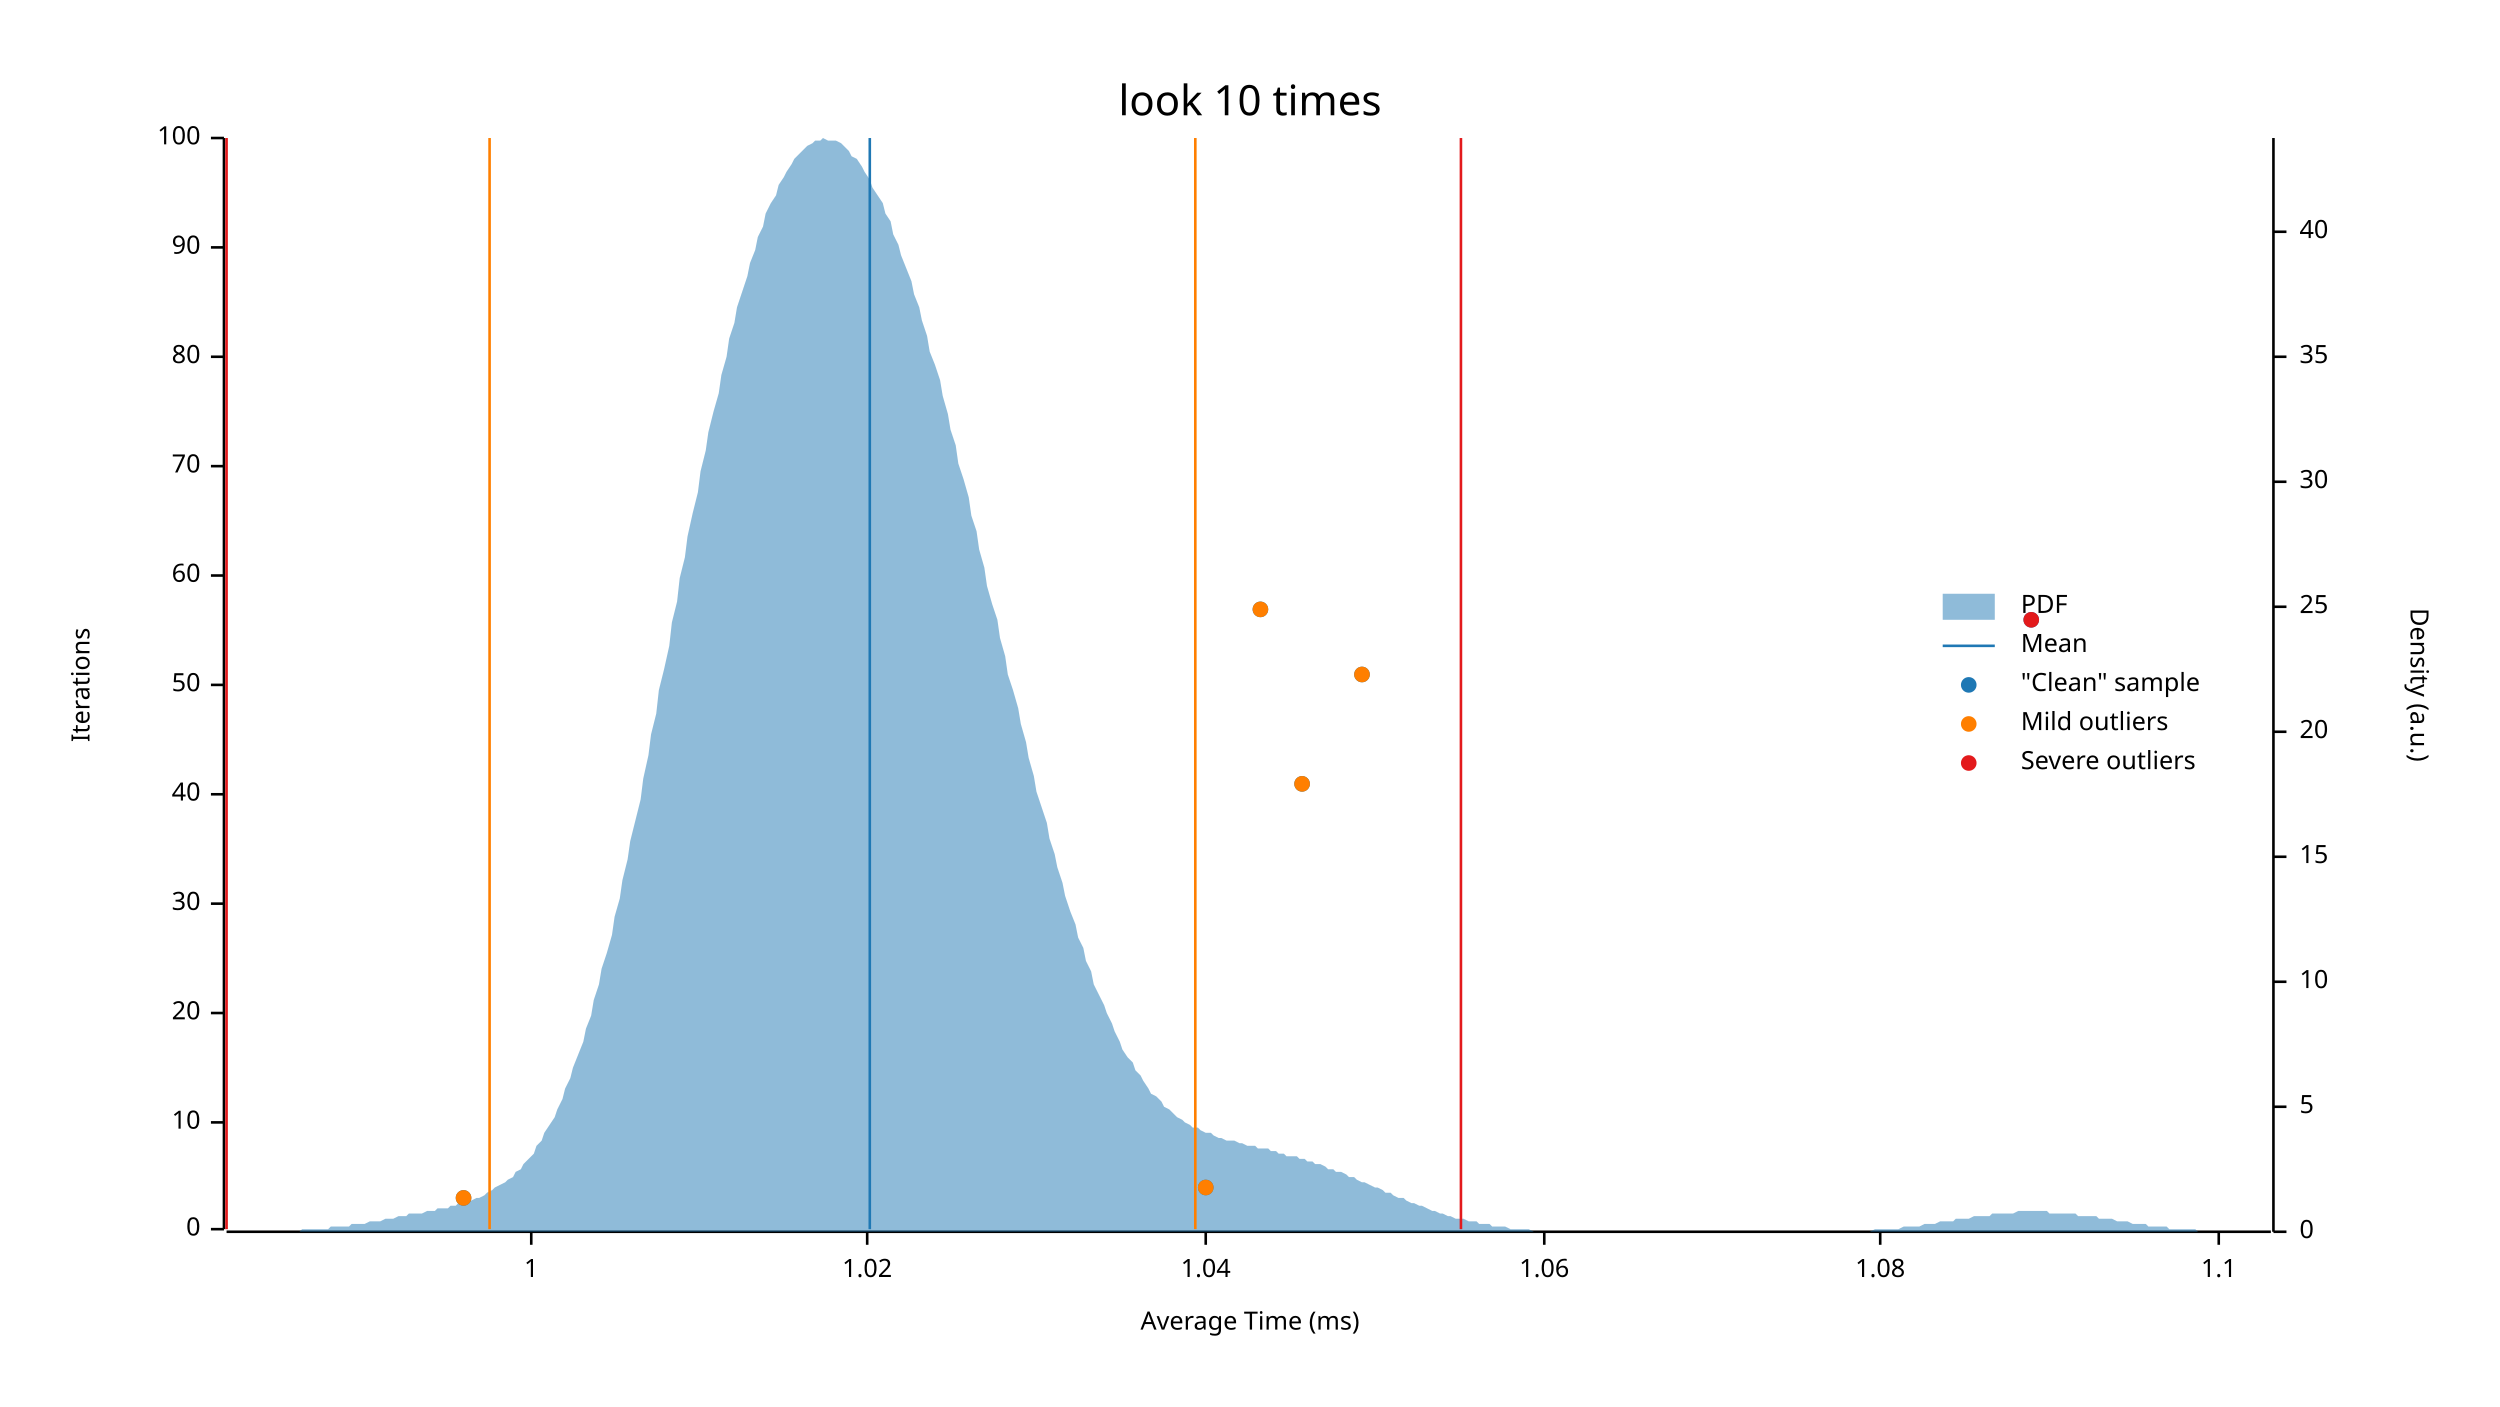
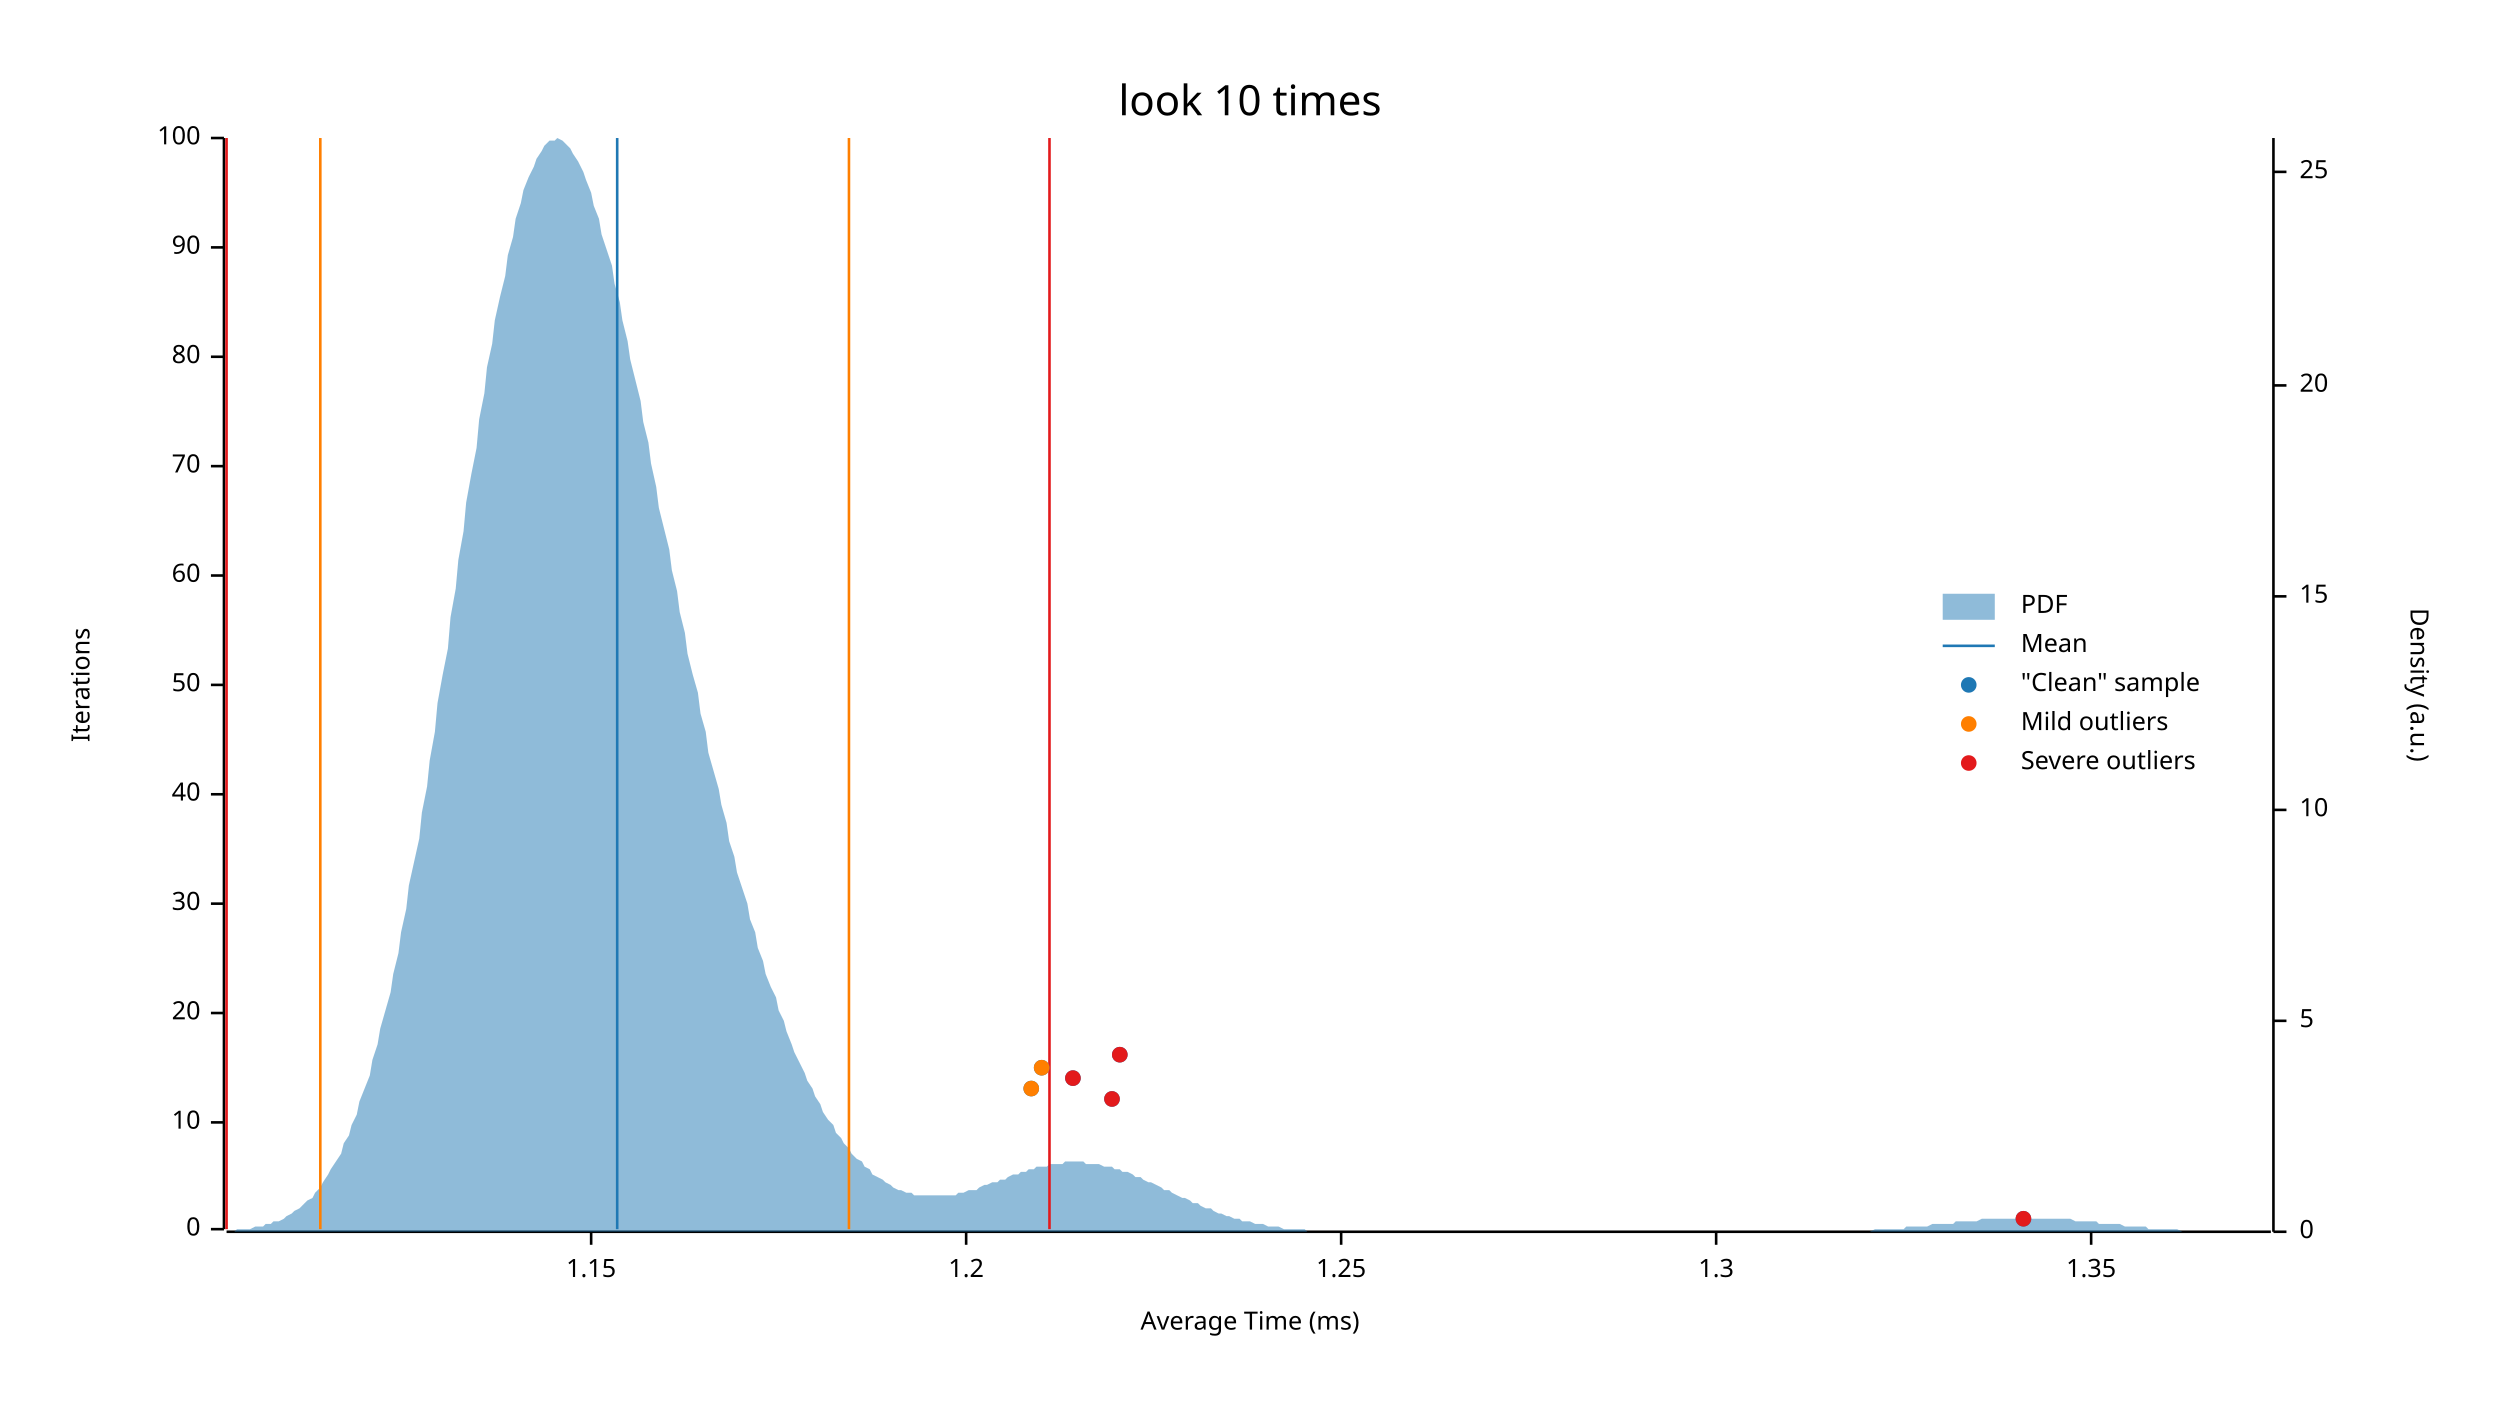
<svg xmlns="http://www.w3.org/2000/svg" width="960" height="540" viewBox="0 0 960 540">
  <text x="480" y="32" dy="0.76em" text-anchor="middle" font-family="sans-serif" font-size="16.129" opacity="1" fill="#000000">
look 10 times
</text>
  <text x="27" y="263" dy="0.76em" text-anchor="middle" font-family="sans-serif" font-size="9.677" opacity="1" fill="#000000" transform="rotate(270, 27, 263)">
Iterations
</text>
  <text x="480" y="513" dy="-0.5ex" text-anchor="middle" font-family="sans-serif" font-size="9.677" opacity="1" fill="#000000">
Average Time (ms)
</text>
  <polyline fill="none" opacity="1" stroke="#000000" stroke-width="1" points="86,53 86,472 " />
  <text x="77" y="472" dy="0.5ex" text-anchor="end" font-family="sans-serif" font-size="9.677" opacity="1" fill="#000000">
0
</text>
  <polyline fill="none" opacity="1" stroke="#000000" stroke-width="1" points="81,472 86,472 " />
  <text x="77" y="431" dy="0.5ex" text-anchor="end" font-family="sans-serif" font-size="9.677" opacity="1" fill="#000000">
10
</text>
  <polyline fill="none" opacity="1" stroke="#000000" stroke-width="1" points="81,431 86,431 " />
  <text x="77" y="389" dy="0.5ex" text-anchor="end" font-family="sans-serif" font-size="9.677" opacity="1" fill="#000000">
20
</text>
  <polyline fill="none" opacity="1" stroke="#000000" stroke-width="1" points="81,389 86,389 " />
  <text x="77" y="347" dy="0.5ex" text-anchor="end" font-family="sans-serif" font-size="9.677" opacity="1" fill="#000000">
30
</text>
  <polyline fill="none" opacity="1" stroke="#000000" stroke-width="1" points="81,347 86,347 " />
  <text x="77" y="305" dy="0.5ex" text-anchor="end" font-family="sans-serif" font-size="9.677" opacity="1" fill="#000000">
40
</text>
  <polyline fill="none" opacity="1" stroke="#000000" stroke-width="1" points="81,305 86,305 " />
  <text x="77" y="263" dy="0.5ex" text-anchor="end" font-family="sans-serif" font-size="9.677" opacity="1" fill="#000000">
50
</text>
  <polyline fill="none" opacity="1" stroke="#000000" stroke-width="1" points="81,263 86,263 " />
  <text x="77" y="221" dy="0.5ex" text-anchor="end" font-family="sans-serif" font-size="9.677" opacity="1" fill="#000000">
60
</text>
  <polyline fill="none" opacity="1" stroke="#000000" stroke-width="1" points="81,221 86,221 " />
  <text x="77" y="179" dy="0.5ex" text-anchor="end" font-family="sans-serif" font-size="9.677" opacity="1" fill="#000000">
70
</text>
  <polyline fill="none" opacity="1" stroke="#000000" stroke-width="1" points="81,179 86,179 " />
  <text x="77" y="137" dy="0.5ex" text-anchor="end" font-family="sans-serif" font-size="9.677" opacity="1" fill="#000000">
80
</text>
  <polyline fill="none" opacity="1" stroke="#000000" stroke-width="1" points="81,137 86,137 " />
  <text x="77" y="95" dy="0.5ex" text-anchor="end" font-family="sans-serif" font-size="9.677" opacity="1" fill="#000000">
90
</text>
  <polyline fill="none" opacity="1" stroke="#000000" stroke-width="1" points="81,95 86,95 " />
  <text x="77" y="53" dy="0.5ex" text-anchor="end" font-family="sans-serif" font-size="9.677" opacity="1" fill="#000000">
100
</text>
  <polyline fill="none" opacity="1" stroke="#000000" stroke-width="1" points="81,53 86,53 " />
  <polyline fill="none" opacity="1" stroke="#000000" stroke-width="1" points="87,473 872,473 " />
-   <text x="204" y="483" dy="0.76em" text-anchor="middle" font-family="sans-serif" font-size="9.677" opacity="1" fill="#000000">
- 1
+   <text x="227" y="483" dy="0.76em" text-anchor="middle" font-family="sans-serif" font-size="9.677" opacity="1" fill="#000000">
+ 1.15
</text>
-   <polyline fill="none" opacity="1" stroke="#000000" stroke-width="1" points="204,473 204,478 " />
-   <text x="333" y="483" dy="0.76em" text-anchor="middle" font-family="sans-serif" font-size="9.677" opacity="1" fill="#000000">
- 1.02
+   <polyline fill="none" opacity="1" stroke="#000000" stroke-width="1" points="227,473 227,478 " />
+   <text x="371" y="483" dy="0.76em" text-anchor="middle" font-family="sans-serif" font-size="9.677" opacity="1" fill="#000000">
+ 1.2
</text>
-   <polyline fill="none" opacity="1" stroke="#000000" stroke-width="1" points="333,473 333,478 " />
-   <text x="463" y="483" dy="0.76em" text-anchor="middle" font-family="sans-serif" font-size="9.677" opacity="1" fill="#000000">
- 1.04
+   <polyline fill="none" opacity="1" stroke="#000000" stroke-width="1" points="371,473 371,478 " />
+   <text x="515" y="483" dy="0.76em" text-anchor="middle" font-family="sans-serif" font-size="9.677" opacity="1" fill="#000000">
+ 1.25
</text>
-   <polyline fill="none" opacity="1" stroke="#000000" stroke-width="1" points="463,473 463,478 " />
-   <text x="593" y="483" dy="0.76em" text-anchor="middle" font-family="sans-serif" font-size="9.677" opacity="1" fill="#000000">
- 1.06
+   <polyline fill="none" opacity="1" stroke="#000000" stroke-width="1" points="515,473 515,478 " />
+   <text x="659" y="483" dy="0.76em" text-anchor="middle" font-family="sans-serif" font-size="9.677" opacity="1" fill="#000000">
+ 1.3
</text>
-   <polyline fill="none" opacity="1" stroke="#000000" stroke-width="1" points="593,473 593,478 " />
-   <text x="722" y="483" dy="0.76em" text-anchor="middle" font-family="sans-serif" font-size="9.677" opacity="1" fill="#000000">
- 1.08
+   <polyline fill="none" opacity="1" stroke="#000000" stroke-width="1" points="659,473 659,478 " />
+   <text x="803" y="483" dy="0.76em" text-anchor="middle" font-family="sans-serif" font-size="9.677" opacity="1" fill="#000000">
+ 1.35
</text>
-   <polyline fill="none" opacity="1" stroke="#000000" stroke-width="1" points="722,473 722,478 " />
-   <text x="852" y="483" dy="0.76em" text-anchor="middle" font-family="sans-serif" font-size="9.677" opacity="1" fill="#000000">
- 1.1
- </text>
-   <polyline fill="none" opacity="1" stroke="#000000" stroke-width="1" points="852,473 852,478 " />
+   <polyline fill="none" opacity="1" stroke="#000000" stroke-width="1" points="803,473 803,478 " />
  <text x="933" y="263" dy="0.76em" text-anchor="middle" font-family="sans-serif" font-size="9.677" opacity="1" fill="#000000" transform="rotate(90, 933, 263)">
Density (a.u.)
</text>
  <polyline fill="none" opacity="1" stroke="#000000" stroke-width="1" points="873,53 873,473 " />
  <text x="883" y="473" dy="0.5ex" text-anchor="start" font-family="sans-serif" font-size="9.677" opacity="1" fill="#000000">
0
</text>
  <polyline fill="none" opacity="1" stroke="#000000" stroke-width="1" points="873,473 878,473 " />
-   <text x="883" y="425" dy="0.5ex" text-anchor="start" font-family="sans-serif" font-size="9.677" opacity="1" fill="#000000">
+   <text x="883" y="392" dy="0.5ex" text-anchor="start" font-family="sans-serif" font-size="9.677" opacity="1" fill="#000000">
5
</text>
-   <polyline fill="none" opacity="1" stroke="#000000" stroke-width="1" points="873,425 878,425 " />
-   <text x="883" y="377" dy="0.5ex" text-anchor="start" font-family="sans-serif" font-size="9.677" opacity="1" fill="#000000">
+   <polyline fill="none" opacity="1" stroke="#000000" stroke-width="1" points="873,392 878,392 " />
+   <text x="883" y="311" dy="0.5ex" text-anchor="start" font-family="sans-serif" font-size="9.677" opacity="1" fill="#000000">
10
</text>
-   <polyline fill="none" opacity="1" stroke="#000000" stroke-width="1" points="873,377 878,377 " />
-   <text x="883" y="329" dy="0.5ex" text-anchor="start" font-family="sans-serif" font-size="9.677" opacity="1" fill="#000000">
+   <polyline fill="none" opacity="1" stroke="#000000" stroke-width="1" points="873,311 878,311 " />
+   <text x="883" y="229" dy="0.5ex" text-anchor="start" font-family="sans-serif" font-size="9.677" opacity="1" fill="#000000">
15
</text>
-   <polyline fill="none" opacity="1" stroke="#000000" stroke-width="1" points="873,329 878,329 " />
-   <text x="883" y="281" dy="0.5ex" text-anchor="start" font-family="sans-serif" font-size="9.677" opacity="1" fill="#000000">
+   <polyline fill="none" opacity="1" stroke="#000000" stroke-width="1" points="873,229 878,229 " />
+   <text x="883" y="148" dy="0.5ex" text-anchor="start" font-family="sans-serif" font-size="9.677" opacity="1" fill="#000000">
20
</text>
-   <polyline fill="none" opacity="1" stroke="#000000" stroke-width="1" points="873,281 878,281 " />
-   <text x="883" y="233" dy="0.5ex" text-anchor="start" font-family="sans-serif" font-size="9.677" opacity="1" fill="#000000">
+   <polyline fill="none" opacity="1" stroke="#000000" stroke-width="1" points="873,148 878,148 " />
+   <text x="883" y="66" dy="0.5ex" text-anchor="start" font-family="sans-serif" font-size="9.677" opacity="1" fill="#000000">
25
</text>
-   <polyline fill="none" opacity="1" stroke="#000000" stroke-width="1" points="873,233 878,233 " />
-   <text x="883" y="185" dy="0.5ex" text-anchor="start" font-family="sans-serif" font-size="9.677" opacity="1" fill="#000000">
- 30
- </text>
-   <polyline fill="none" opacity="1" stroke="#000000" stroke-width="1" points="873,185 878,185 " />
-   <text x="883" y="137" dy="0.5ex" text-anchor="start" font-family="sans-serif" font-size="9.677" opacity="1" fill="#000000">
- 35
- </text>
-   <polyline fill="none" opacity="1" stroke="#000000" stroke-width="1" points="873,137 878,137 " />
-   <text x="883" y="89" dy="0.5ex" text-anchor="start" font-family="sans-serif" font-size="9.677" opacity="1" fill="#000000">
- 40
- </text>
-   <polyline fill="none" opacity="1" stroke="#000000" stroke-width="1" points="873,89 878,89 " />
-   <polygon opacity="0.5" fill="#1F78B4" points="87,473 88,473 90,473 91,473 93,473 94,473 96,473 98,473 99,473 101,473 102,473 104,473 105,473 107,473 109,473 110,473 112,473 113,473 115,473 116,472 118,472 120,472 121,472 123,472 124,472 126,472 127,471 129,471 131,471 132,471 134,471 135,470 137,470 138,470 140,470 142,469 143,469 145,469 146,469 148,468 150,468 151,468 153,467 154,467 156,467 157,466 159,466 161,466 162,466 164,465 165,465 167,465 168,464 170,464 172,464 173,463 175,463 176,462 178,462 179,461 181,461 183,460 184,460 186,459 187,458 189,457 190,456 192,455 194,454 195,453 197,452 198,450 200,449 201,447 203,445 205,443 206,440 208,438 209,435 211,432 213,429 214,426 216,422 217,418 219,414 220,410 222,405 224,400 225,395 227,390 228,384 230,378 231,372 233,366 235,359 236,352 238,345 239,338 241,330 242,323 244,315 246,307 247,299 249,290 250,282 252,274 253,265 255,257 257,248 258,239 260,231 261,222 263,214 264,206 266,197 268,189 269,181 271,173 272,166 274,158 276,151 277,144 279,137 280,130 282,124 283,118 285,112 287,106 288,101 290,96 291,91 293,87 294,82 296,78 298,75 299,71 301,68 302,66 304,63 305,61 307,59 309,57 310,56 312,55 313,54 315,54 316,53 318,54 320,54 321,54 323,55 324,56 326,58 327,60 329,61 331,64 332,66 334,69 335,72 337,75 339,78 340,82 342,85 343,90 345,94 346,98 348,103 350,108 351,113 353,118 354,123 356,129 357,135 359,140 361,146 362,152 364,159 365,165 367,171 368,178 370,184 372,191 373,198 375,204 376,211 378,218 379,225 381,232 383,238 384,245 386,252 387,259 389,265 391,272 392,278 394,285 395,291 397,298 398,304 400,310 402,316 403,322 405,328 406,333 408,339 409,344 411,350 413,355 414,360 416,364 417,369 419,373 420,378 422,382 424,386 425,389 427,393 428,396 430,400 431,403 433,406 435,408 436,411 438,413 439,415 441,418 442,420 444,421 446,423 447,425 449,426 450,427 452,429 454,430 455,431 457,432 458,433 460,433 461,434 463,435 465,435 466,436 468,437 469,437 471,438 472,438 474,438 476,439 477,439 479,440 480,440 482,440 483,441 485,441 487,441 488,442 490,442 491,443 493,443 494,444 496,444 498,444 499,445 501,445 502,446 504,446 505,447 507,447 509,448 510,449 512,449 513,450 515,450 517,451 518,452 520,452 521,453 523,454 524,454 526,455 528,456 529,456 531,457 532,458 534,458 535,459 537,460 539,460 540,461 542,462 543,462 545,463 546,463 548,464 550,465 551,465 553,466 554,466 556,467 557,467 559,468 561,468 562,468 564,469 565,469 567,469 568,470 570,470 572,470 573,471 575,471 576,471 578,471 580,472 581,472 583,472 584,472 586,472 587,472 589,473 591,473 592,473 594,473 595,473 597,473 598,473 600,473 602,473 603,473 605,473 606,473 608,473 609,473 611,473 613,473 614,473 616,473 617,473 619,473 620,473 622,473 624,473 625,473 627,473 628,473 630,473 632,473 633,473 635,473 636,473 638,473 639,473 641,473 643,473 644,473 646,473 647,473 649,473 650,473 652,473 654,473 655,473 657,473 658,473 660,473 661,473 663,473 665,473 666,473 668,473 669,473 671,473 672,473 674,473 676,473 677,473 679,473 680,473 682,473 683,473 685,473 687,473 688,473 690,473 691,473 693,473 695,473 696,473 698,473 699,473 701,473 702,473 704,473 706,473 707,473 709,473 710,473 712,473 713,473 715,473 717,473 718,473 720,472 721,472 723,472 724,472 726,472 728,472 729,472 731,471 732,471 734,471 735,471 737,471 739,470 740,470 742,470 743,470 745,469 746,469 748,469 750,469 751,468 753,468 754,468 756,468 758,467 759,467 761,467 762,467 764,467 765,466 767,466 769,466 770,466 772,466 773,466 775,465 776,465 778,465 780,465 781,465 783,465 784,465 786,465 787,466 789,466 791,466 792,466 794,466 795,466 797,466 798,467 800,467 802,467 803,467 805,467 806,468 808,468 809,468 811,468 813,469 814,469 816,469 817,469 819,470 821,470 822,470 824,470 825,471 827,471 828,471 830,471 832,471 833,472 835,472 836,472 838,472 839,472 841,472 843,472 844,473 846,473 847,473 849,473 850,473 852,473 854,473 855,473 857,473 858,473 860,473 861,473 863,473 865,473 866,473 868,473 869,473 871,473 873,473 873,473 87,473 " />
-   <polyline fill="none" opacity="1" stroke="#1F78B4" stroke-width="1" points="334,472 334,53 " />
-   <polyline fill="none" opacity="1" stroke="#FF7F00" stroke-width="1" points="188,472 188,53 " />
-   <polyline fill="none" opacity="1" stroke="#FF7F00" stroke-width="1" points="459,472 459,53 " />
+   <polyline fill="none" opacity="1" stroke="#000000" stroke-width="1" points="873,66 878,66 " />
+   <polygon opacity="0.5" fill="#1F78B4" points="87,473 88,473 90,473 91,472 93,472 94,472 96,472 98,471 99,471 101,471 102,470 104,470 105,469 107,469 109,468 110,467 112,466 113,465 115,464 116,463 118,461 120,460 121,458 123,456 124,454 126,451 127,449 129,446 131,443 132,439 134,436 135,432 137,428 138,423 140,418 142,413 143,407 145,401 146,395 148,388 150,381 151,374 153,366 154,358 156,349 157,340 159,331 161,322 162,312 164,302 165,292 167,281 168,270 170,259 172,249 173,237 175,226 176,215 178,204 179,193 181,182 183,172 184,161 186,151 187,141 189,132 190,123 192,114 194,106 195,98 197,91 198,84 200,78 201,73 203,68 205,64 206,61 208,58 209,56 211,54 213,54 214,53 216,54 217,55 219,57 220,59 222,62 224,66 225,69 227,74 228,79 230,84 231,90 233,96 235,102 236,109 238,116 239,123 241,131 242,138 244,146 246,154 247,162 249,170 250,178 252,187 253,195 255,203 257,211 258,219 260,227 261,235 263,243 264,251 266,259 268,266 269,274 271,281 272,289 274,296 276,303 277,309 279,316 280,323 282,329 283,335 285,341 287,347 288,353 290,358 291,364 293,369 294,374 296,379 298,383 299,388 301,392 302,396 304,401 305,404 307,408 309,412 310,415 312,418 313,421 315,424 316,427 318,430 320,432 321,435 323,437 324,439 326,441 327,443 329,445 331,446 332,448 334,449 335,451 337,452 339,453 340,454 342,455 343,456 345,457 346,457 348,458 350,458 351,459 353,459 354,459 356,459 357,459 359,459 361,459 362,459 364,459 365,459 367,459 368,458 370,458 372,457 373,457 375,457 376,456 378,455 379,455 381,454 383,454 384,453 386,453 387,452 389,451 391,451 392,450 394,450 395,449 397,449 398,448 400,448 402,448 403,447 405,447 406,447 408,447 409,446 411,446 413,446 414,446 416,446 417,447 419,447 420,447 422,447 424,448 425,448 427,448 428,449 430,449 431,450 433,450 435,451 436,452 438,452 439,453 441,454 442,454 444,455 446,456 447,457 449,457 450,458 452,459 454,460 455,460 457,461 458,462 460,462 461,463 463,464 465,464 466,465 468,466 469,466 471,467 472,467 474,468 476,468 477,469 479,469 480,469 482,470 483,470 485,470 487,471 488,471 490,471 491,471 493,472 494,472 496,472 498,472 499,472 501,472 502,473 504,473 505,473 507,473 509,473 510,473 512,473 513,473 515,473 517,473 518,473 520,473 521,473 523,473 524,473 526,473 528,473 529,473 531,473 532,473 534,473 535,473 537,473 539,473 540,473 542,473 543,473 545,473 546,473 548,473 550,473 551,473 553,473 554,473 556,473 557,473 559,473 561,473 562,473 564,473 565,473 567,473 568,473 570,473 572,473 573,473 575,473 576,473 578,473 580,473 581,473 583,473 584,473 586,473 587,473 589,473 591,473 592,473 594,473 595,473 597,473 598,473 600,473 602,473 603,473 605,473 606,473 608,473 609,473 611,473 613,473 614,473 616,473 617,473 619,473 620,473 622,473 624,473 625,473 627,473 628,473 630,473 632,473 633,473 635,473 636,473 638,473 639,473 641,473 643,473 644,473 646,473 647,473 649,473 650,473 652,473 654,473 655,473 657,473 658,473 660,473 661,473 663,473 665,473 666,473 668,473 669,473 671,473 672,473 674,473 676,473 677,473 679,473 680,473 682,473 683,473 685,473 687,473 688,473 690,473 691,473 693,473 695,473 696,473 698,473 699,473 701,473 702,473 704,473 706,473 707,473 709,473 710,473 712,473 713,473 715,473 717,473 718,473 720,472 721,472 723,472 724,472 726,472 728,472 729,472 731,472 732,471 734,471 735,471 737,471 739,471 740,471 742,470 743,470 745,470 746,470 748,470 750,470 751,469 753,469 754,469 756,469 758,469 759,469 761,468 762,468 764,468 765,468 767,468 769,468 770,468 772,468 773,468 775,468 776,468 778,468 780,468 781,468 783,468 784,468 786,468 787,468 789,468 791,468 792,468 794,468 795,468 797,469 798,469 800,469 802,469 803,469 805,469 806,470 808,470 809,470 811,470 813,470 814,470 816,471 817,471 819,471 821,471 822,471 824,471 825,472 827,472 828,472 830,472 832,472 833,472 835,472 836,472 838,473 839,473 841,473 843,473 844,473 846,473 847,473 849,473 850,473 852,473 854,473 855,473 857,473 858,473 860,473 861,473 863,473 865,473 866,473 868,473 869,473 871,473 873,473 873,473 87,473 " />
+   <polyline fill="none" opacity="1" stroke="#1F78B4" stroke-width="1" points="237,472 237,53 " />
+   <polyline fill="none" opacity="1" stroke="#FF7F00" stroke-width="1" points="123,472 123,53 " />
+   <polyline fill="none" opacity="1" stroke="#FF7F00" stroke-width="1" points="326,472 326,53 " />
  <polyline fill="none" opacity="1" stroke="#E31A1C" stroke-width="1" points="87,472 87,53 " />
-   <polyline fill="none" opacity="1" stroke="#E31A1C" stroke-width="1" points="561,472 561,53 " />
-   <circle cx="178" cy="460" r="3" opacity="1" fill="#1F78B4" stroke="none" stroke-width="1" />
-   <circle cx="463" cy="456" r="3" opacity="1" fill="#1F78B4" stroke="none" stroke-width="1" />
-   <circle cx="500" cy="301" r="3" opacity="1" fill="#1F78B4" stroke="none" stroke-width="1" />
-   <circle cx="523" cy="259" r="3" opacity="1" fill="#1F78B4" stroke="none" stroke-width="1" />
-   <circle cx="780" cy="238" r="3" opacity="1" fill="#1F78B4" stroke="none" stroke-width="1" />
-   <circle cx="484" cy="234" r="3" opacity="1" fill="#1F78B4" stroke="none" stroke-width="1" />
-   <circle cx="178" cy="460" r="3" opacity="1" fill="#FF7F00" stroke="none" stroke-width="1" />
-   <circle cx="463" cy="456" r="3" opacity="1" fill="#FF7F00" stroke="none" stroke-width="1" />
-   <circle cx="500" cy="301" r="3" opacity="1" fill="#FF7F00" stroke="none" stroke-width="1" />
-   <circle cx="523" cy="259" r="3" opacity="1" fill="#FF7F00" stroke="none" stroke-width="1" />
-   <circle cx="484" cy="234" r="3" opacity="1" fill="#FF7F00" stroke="none" stroke-width="1" />
-   <circle cx="780" cy="238" r="3" opacity="1" fill="#E31A1C" stroke="none" stroke-width="1" />
+   <polyline fill="none" opacity="1" stroke="#E31A1C" stroke-width="1" points="403,472 403,53 " />
+   <circle cx="777" cy="468" r="3" opacity="1" fill="#1F78B4" stroke="none" stroke-width="1" />
+   <circle cx="427" cy="422" r="3" opacity="1" fill="#1F78B4" stroke="none" stroke-width="1" />
+   <circle cx="396" cy="418" r="3" opacity="1" fill="#1F78B4" stroke="none" stroke-width="1" />
+   <circle cx="412" cy="414" r="3" opacity="1" fill="#1F78B4" stroke="none" stroke-width="1" />
+   <circle cx="400" cy="410" r="3" opacity="1" fill="#1F78B4" stroke="none" stroke-width="1" />
+   <circle cx="430" cy="405" r="3" opacity="1" fill="#1F78B4" stroke="none" stroke-width="1" />
+   <circle cx="396" cy="418" r="3" opacity="1" fill="#FF7F00" stroke="none" stroke-width="1" />
+   <circle cx="400" cy="410" r="3" opacity="1" fill="#FF7F00" stroke="none" stroke-width="1" />
+   <circle cx="777" cy="468" r="3" opacity="1" fill="#E31A1C" stroke="none" stroke-width="1" />
+   <circle cx="427" cy="422" r="3" opacity="1" fill="#E31A1C" stroke="none" stroke-width="1" />
+   <circle cx="412" cy="414" r="3" opacity="1" fill="#E31A1C" stroke="none" stroke-width="1" />
+   <circle cx="430" cy="405" r="3" opacity="1" fill="#E31A1C" stroke="none" stroke-width="1" />
  <text x="776" y="228" dy="0.76em" text-anchor="start" font-family="sans-serif" font-size="9.677" opacity="1" fill="#000000">
PDF
</text>
  <text x="776" y="243" dy="0.76em" text-anchor="start" font-family="sans-serif" font-size="9.677" opacity="1" fill="#000000">
Mean
</text>
  <text x="776" y="258" dy="0.76em" text-anchor="start" font-family="sans-serif" font-size="9.677" opacity="1" fill="#000000">
"Clean" sample
</text>
  <text x="776" y="273" dy="0.76em" text-anchor="start" font-family="sans-serif" font-size="9.677" opacity="1" fill="#000000">
Mild outliers
</text>
  <text x="776" y="288" dy="0.76em" text-anchor="start" font-family="sans-serif" font-size="9.677" opacity="1" fill="#000000">
Severe outliers
</text>
  <rect x="746" y="228" width="20" height="10" opacity="0.5" fill="#1F78B4" stroke="none" />
  <polyline fill="none" opacity="1" stroke="#1F78B4" stroke-width="1" points="746,248 766,248 " />
  <circle cx="756" cy="263" r="3" opacity="1" fill="#1F78B4" stroke="none" stroke-width="1" />
  <circle cx="756" cy="278" r="3" opacity="1" fill="#FF7F00" stroke="none" stroke-width="1" />
  <circle cx="756" cy="293" r="3" opacity="1" fill="#E31A1C" stroke="none" stroke-width="1" />
</svg>
